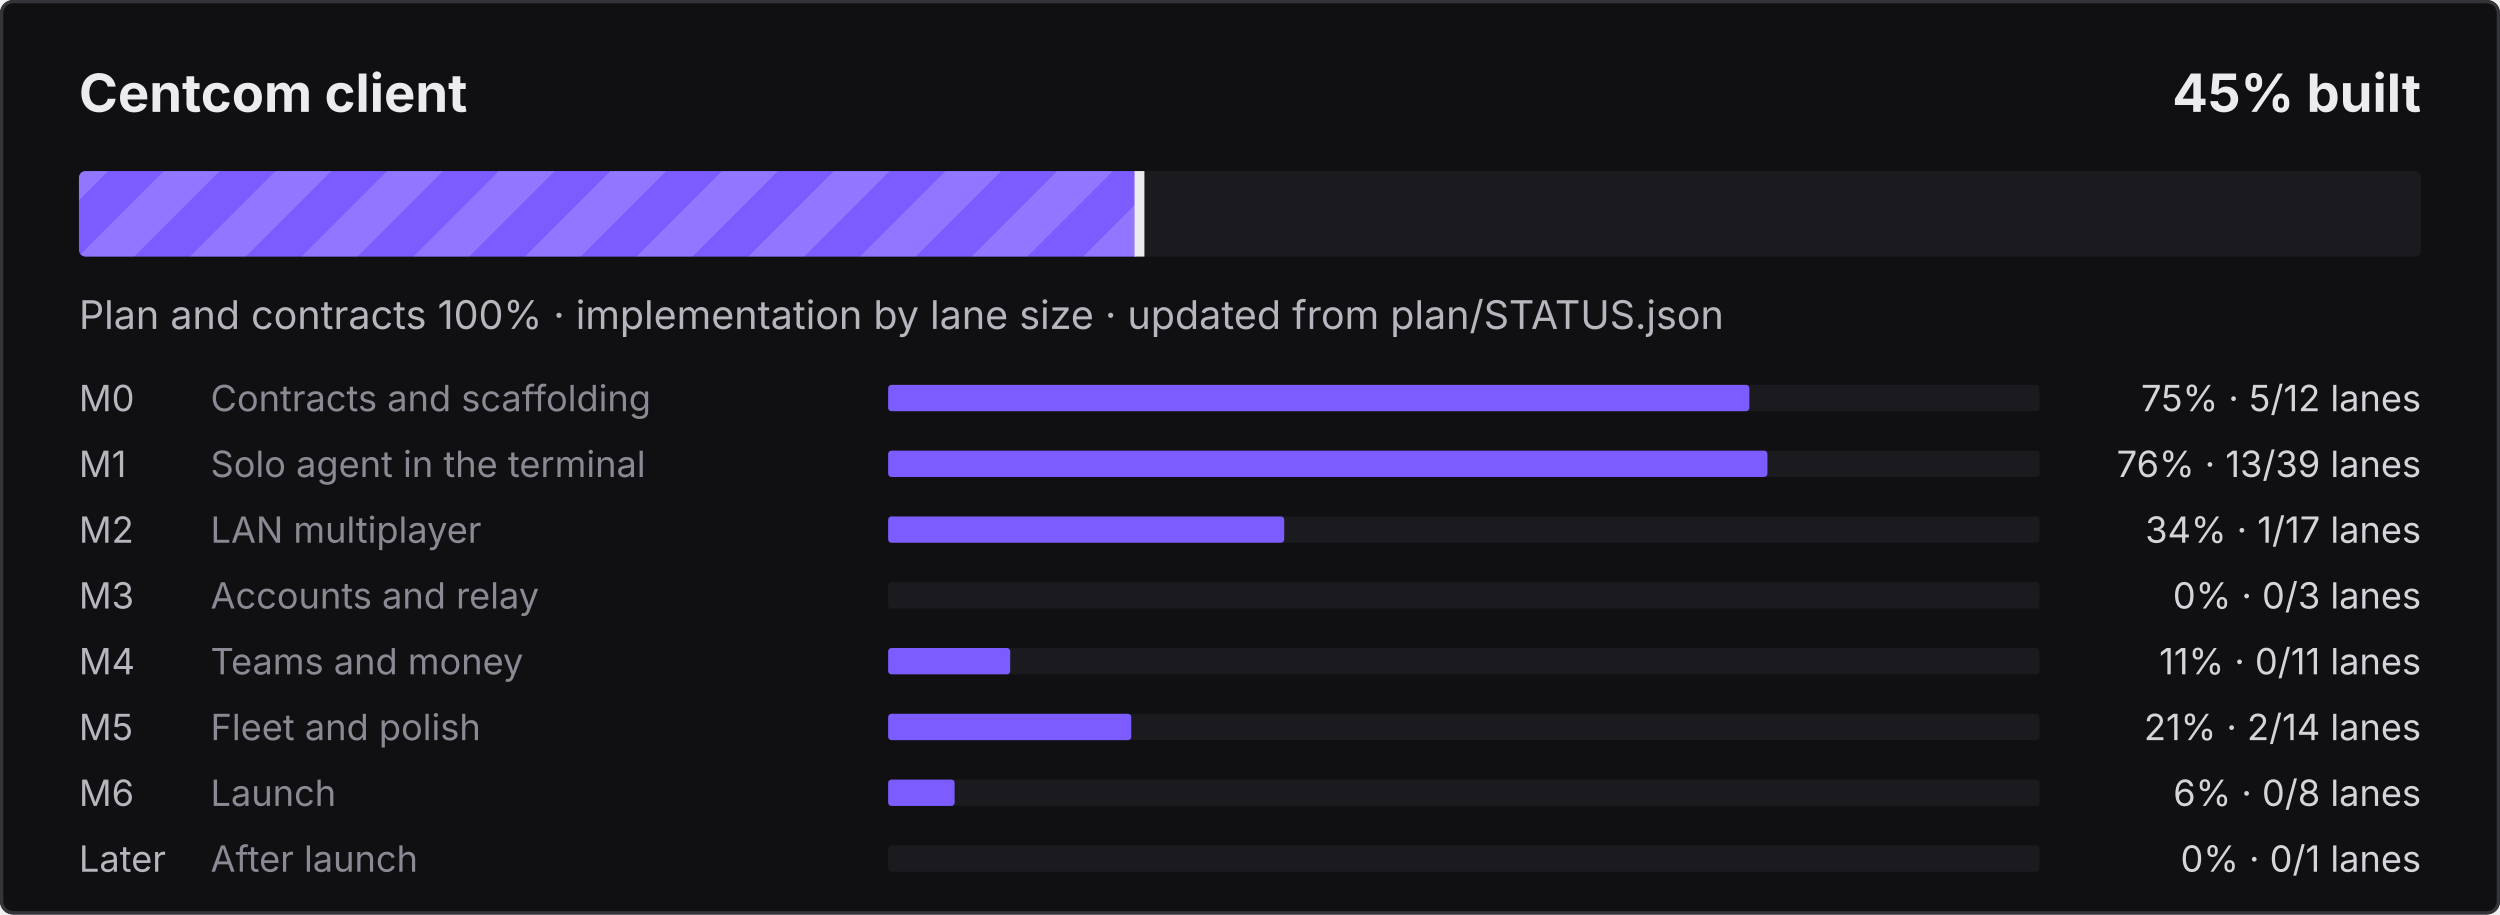
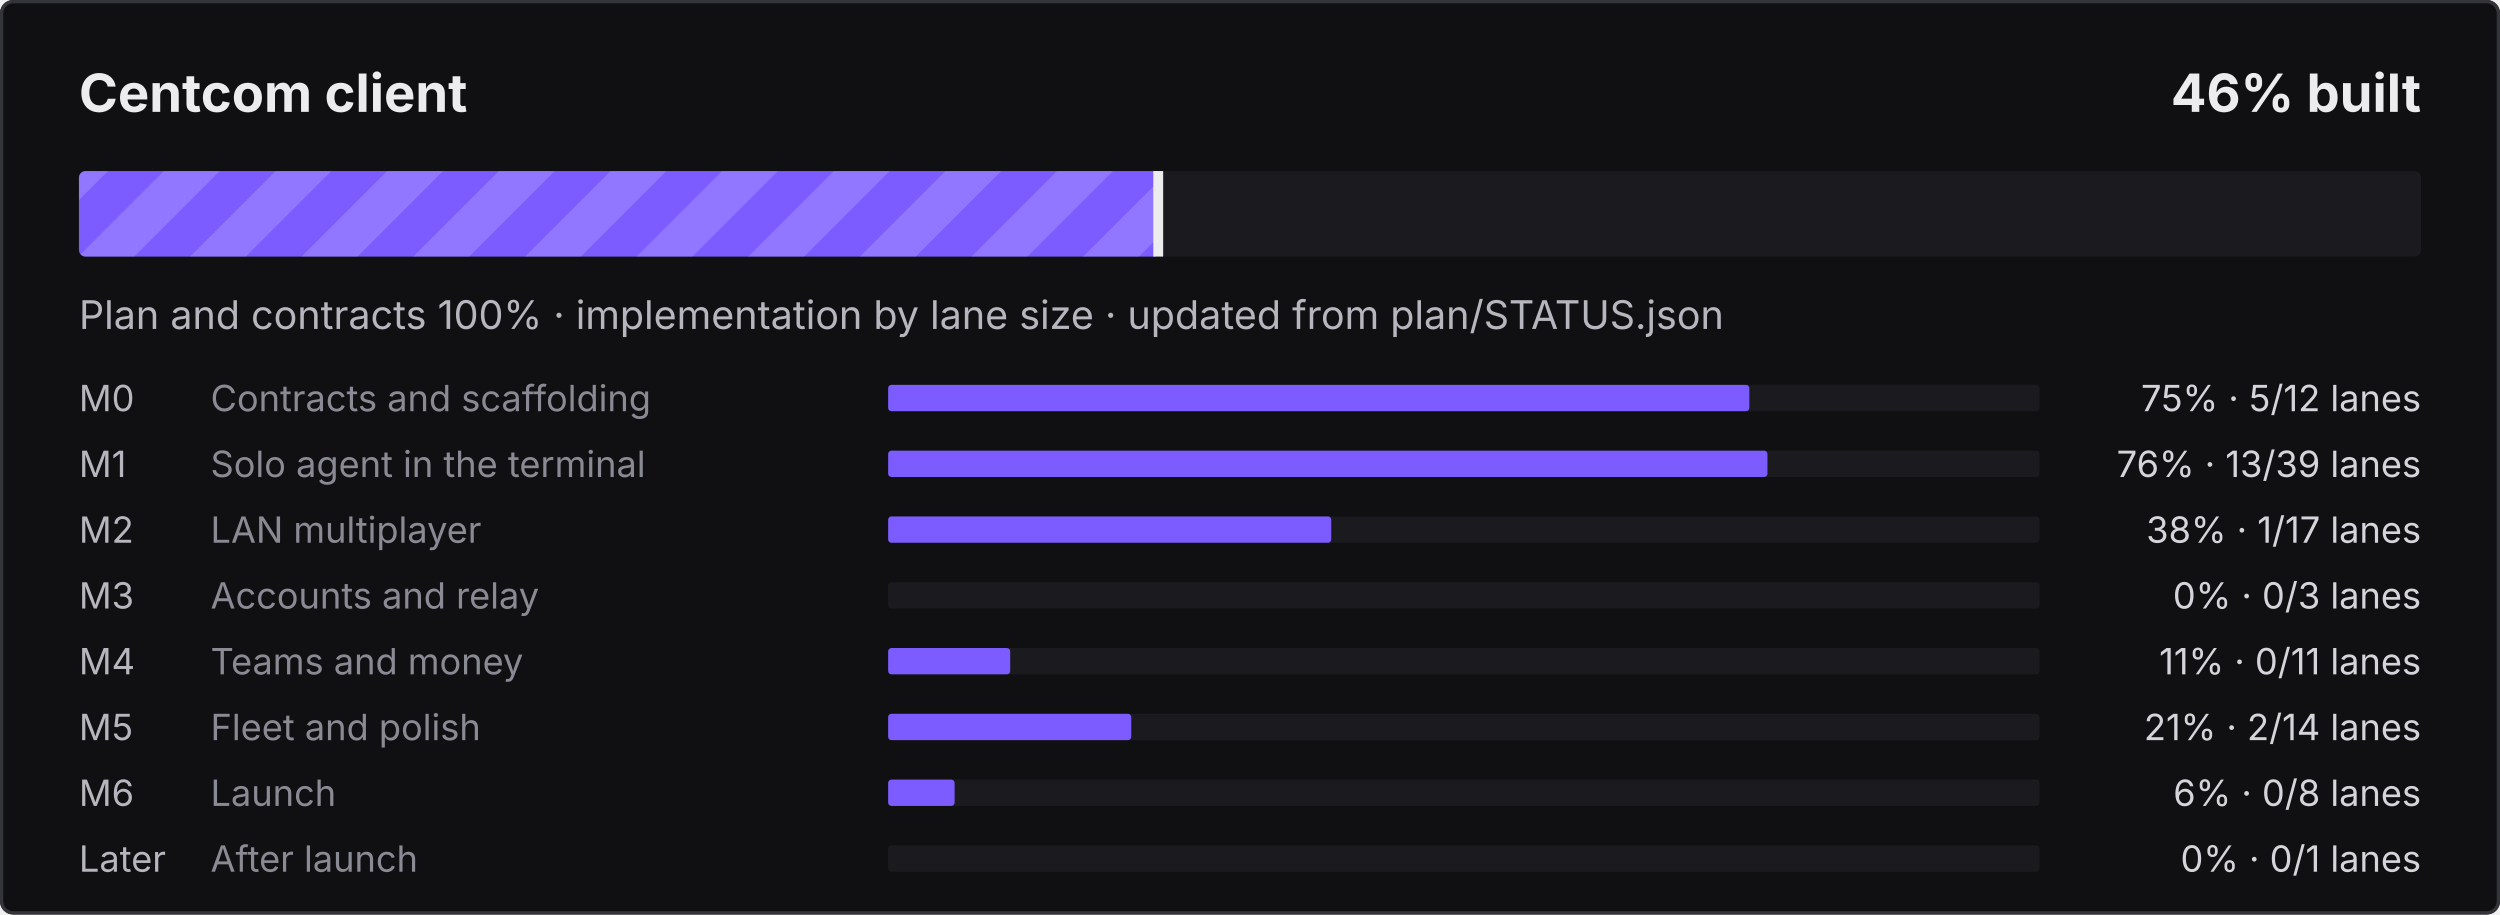
- <svg xmlns="http://www.w3.org/2000/svg" width="760" height="278" viewBox="0 0 760 278" role="img" aria-label="Centcom client: 45% built">
+ <svg xmlns="http://www.w3.org/2000/svg" width="760" height="278" viewBox="0 0 760 278" role="img" aria-label="Centcom client: 46% built">
  <defs>
    <pattern id="s" width="24" height="24" patternUnits="userSpaceOnUse" patternTransform="rotate(45)">
      <rect width="12" height="24" fill="#fff" fill-opacity=".16" />
    </pattern>
    <clipPath id="c">
      <rect x="24" y="52" width="712" height="26" rx="2" />
    </clipPath>
  </defs>
  <style>@keyframes mv{to{transform:translateX(24px)}}
.st{animation:mv .9s linear infinite}text{font-family:ui-sans-serif,system-ui,-apple-system,"Segoe UI",sans-serif}
@media (prefers-reduced-motion:reduce){.st{animation:none}}</style>
  <rect width="760" height="278" rx="4" fill="#101012" />
  <rect x=".5" y=".5" width="759" height="277" rx="3.5" fill="none" stroke="#34343B" />
  <text x="24" y="34" fill="#ECECEF" font-size="16" font-weight="700">Centcom client</text>
-   <text x="736" y="34" fill="#ECECEF" font-size="16" font-weight="700" text-anchor="end">45% built</text>
+   <text x="736" y="34" fill="#ECECEF" font-size="16" font-weight="700" text-anchor="end">46% built</text>
  <rect x="24" y="52" width="712" height="26" rx="2" fill="#1B1B1F" />
  <clipPath id="cf">
-     <rect x="24" y="52" width="322.9" height="26" rx="2" />
+     <rect x="24" y="52" width="328.6" height="26" rx="2" />
  </clipPath>
  <g clip-path="url(#cf)">
-     <rect x="24" y="52" width="322.9" height="26" fill="#7C5CFF" />
-     <rect x="0" y="52" width="370.9" height="26" fill="url(#s)" class="st" />
+     <rect x="24" y="52" width="328.6" height="26" fill="#7C5CFF" />
+     <rect x="0" y="52" width="376.6" height="26" fill="url(#s)" class="st" />
  </g>
-   <rect x="344.9" y="52" width="3" height="26" fill="#ECECEF" />
+   <rect x="350.6" y="52" width="3" height="26" fill="#ECECEF" />
  <text x="24" y="100" fill="#B6B6BE" font-size="12">Plan and contracts 100% · implementation by lane size · updated from plan/STATUS.json</text>
  <text x="24" y="125" fill="#B6B6BE" font-size="11">M0</text>
  <text x="64" y="125" fill="#8A8A94" font-size="11">Contracts and scaffolding</text>
  <rect x="270" y="117" width="350" height="8" rx="1" fill="#1B1B1F" />
  <rect x="270" y="117" width="261.8" height="8" rx="1" fill="#7C5CFF" />
  <text x="736" y="125" fill="#D4D4DA" font-size="11" text-anchor="end">75% · 5/12 lanes</text>
  <text x="24" y="145" fill="#B6B6BE" font-size="11">M1</text>
  <text x="64" y="145" fill="#8A8A94" font-size="11">Solo agent in the terminal</text>
  <rect x="270" y="137" width="350" height="8" rx="1" fill="#1B1B1F" />
  <rect x="270" y="137" width="267.3" height="8" rx="1" fill="#7C5CFF" />
  <text x="736" y="145" fill="#D4D4DA" font-size="11" text-anchor="end">76% · 13/39 lanes</text>
  <text x="24" y="165" fill="#B6B6BE" font-size="11">M2</text>
  <text x="64" y="165" fill="#8A8A94" font-size="11">LAN multiplayer</text>
  <rect x="270" y="157" width="350" height="8" rx="1" fill="#1B1B1F" />
-   <rect x="270" y="157" width="120.4" height="8" rx="1" fill="#7C5CFF" />
-   <text x="736" y="165" fill="#D4D4DA" font-size="11" text-anchor="end">34% · 1/17 lanes</text>
+   <rect x="270" y="157" width="134.7" height="8" rx="1" fill="#7C5CFF" />
+   <text x="736" y="165" fill="#D4D4DA" font-size="11" text-anchor="end">38% · 1/17 lanes</text>
  <text x="24" y="185" fill="#B6B6BE" font-size="11">M3</text>
  <text x="64" y="185" fill="#8A8A94" font-size="11">Accounts and relay</text>
  <rect x="270" y="177" width="350" height="8" rx="1" fill="#1B1B1F" />
  <text x="736" y="185" fill="#D4D4DA" font-size="11" text-anchor="end">0% · 0/3 lanes</text>
  <text x="24" y="205" fill="#B6B6BE" font-size="11">M4</text>
  <text x="64" y="205" fill="#8A8A94" font-size="11">Teams and money</text>
  <rect x="270" y="197" width="350" height="8" rx="1" fill="#1B1B1F" />
  <rect x="270" y="197" width="37.1" height="8" rx="1" fill="#7C5CFF" />
  <text x="736" y="205" fill="#D4D4DA" font-size="11" text-anchor="end">11% · 0/11 lanes</text>
  <text x="24" y="225" fill="#B6B6BE" font-size="11">M5</text>
  <text x="64" y="225" fill="#8A8A94" font-size="11">Fleet and polish</text>
  <rect x="270" y="217" width="350" height="8" rx="1" fill="#1B1B1F" />
  <rect x="270" y="217" width="73.9" height="8" rx="1" fill="#7C5CFF" />
  <text x="736" y="225" fill="#D4D4DA" font-size="11" text-anchor="end">21% · 2/14 lanes</text>
  <text x="24" y="245" fill="#B6B6BE" font-size="11">M6</text>
  <text x="64" y="245" fill="#8A8A94" font-size="11">Launch</text>
  <rect x="270" y="237" width="350" height="8" rx="1" fill="#1B1B1F" />
  <rect x="270" y="237" width="20.2" height="8" rx="1" fill="#7C5CFF" />
  <text x="736" y="245" fill="#D4D4DA" font-size="11" text-anchor="end">6% · 0/8 lanes</text>
  <text x="24" y="265" fill="#B6B6BE" font-size="11">Later</text>
  <text x="64" y="265" fill="#8A8A94" font-size="11">After launch</text>
  <rect x="270" y="257" width="350" height="8" rx="1" fill="#1B1B1F" />
  <text x="736" y="265" fill="#D4D4DA" font-size="11" text-anchor="end">0% · 0/1 lanes</text>
</svg>
